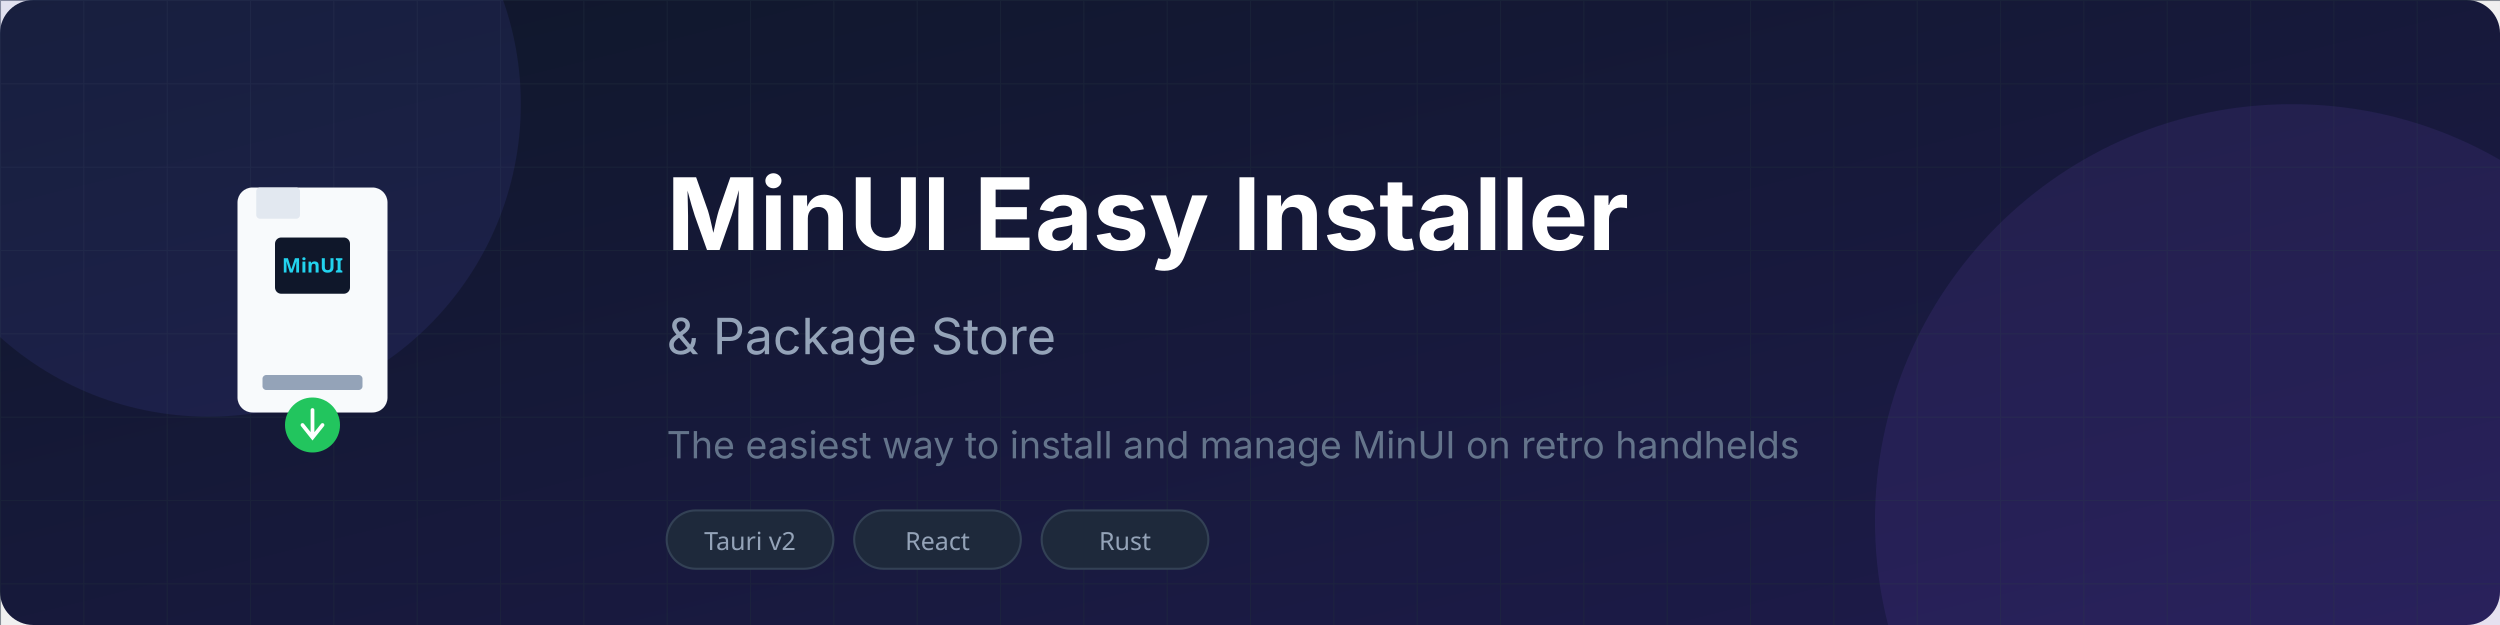
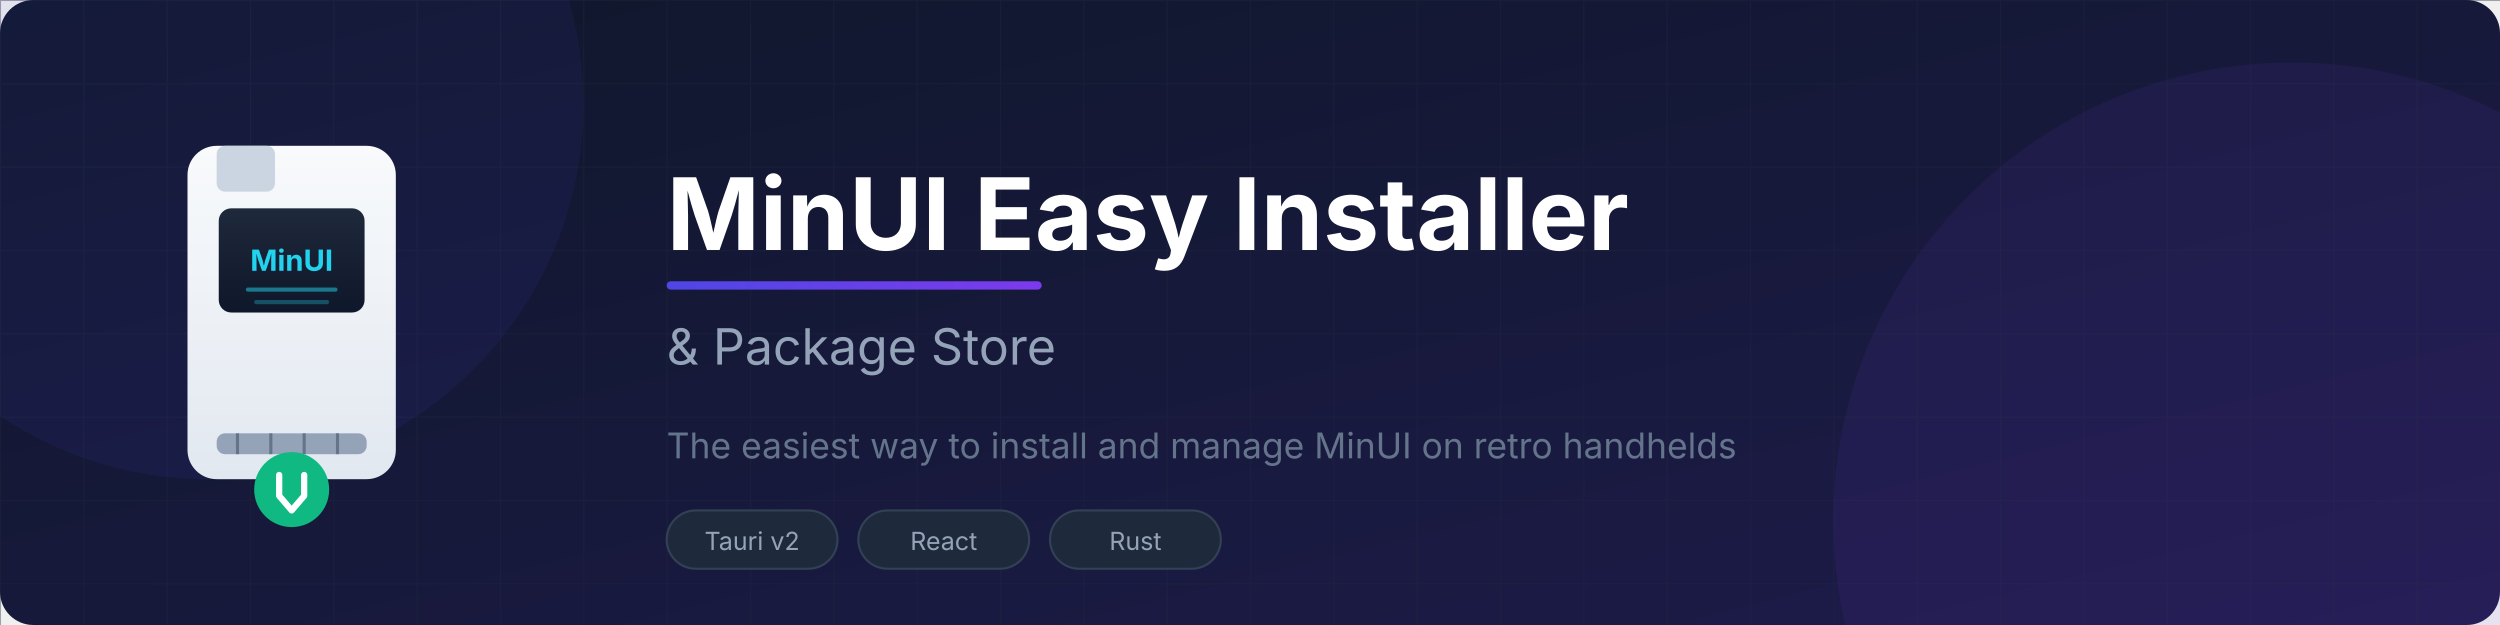
<svg xmlns="http://www.w3.org/2000/svg" viewBox="0 0 1200 300">
  <defs>
    <linearGradient id="bg" x1="0%" y1="0%" x2="100%" y2="100%">
      <stop offset="0%" style="stop-color:#0f172a" />
      <stop offset="100%" style="stop-color:#1e1b4b" />
    </linearGradient>
    <linearGradient id="accent" x1="0%" y1="0%" x2="100%" y2="0%">
-       <stop offset="0%" style="stop-color:#6366f1" />
-       <stop offset="100%" style="stop-color:#a78bfa" />
+       <stop offset="0%" style="stop-color:#4f46e5" />
+       <stop offset="100%" style="stop-color:#7c3aed" />
    </linearGradient>
+     <linearGradient id="card" x1="0%" y1="0%" x2="0%" y2="100%">
+       <stop offset="0%" style="stop-color:#f8fafc" />
+       <stop offset="100%" style="stop-color:#e2e8f0" />
+     </linearGradient>
+     <linearGradient id="screen" x1="0%" y1="0%" x2="0%" y2="100%">
+       <stop offset="0%" style="stop-color:#1e293b" />
+       <stop offset="100%" style="stop-color:#0f172a" />
+     </linearGradient>
+     <pattern id="grid" width="40" height="40" patternUnits="userSpaceOnUse">
+       <path d="M 40 0 L 0 0 0 40" fill="none" stroke="#1e293b" stroke-width="1" />
+     </pattern>
  </defs>
  <rect width="1200" height="300" fill="url(#bg)" rx="16" />
-   <pattern id="grid" width="40" height="40" patternUnits="userSpaceOnUse">
-     <path d="M 40 0 L 0 0 0 40" fill="none" stroke="#1e293b" stroke-width="1" />
-   </pattern>
-   <rect width="1200" height="300" fill="url(#grid)" opacity="0.5" />
-   <circle cx="100" cy="50" r="150" fill="#6366f1" opacity="0.1" />
-   <circle cx="1100" cy="250" r="200" fill="#8b5cf6" opacity="0.1" />
-   <g transform="translate(150, 150) scale(0.6)">
-     <rect x="-60" y="-100" width="120" height="180" rx="12" ry="12" fill="#f8fafc" />
-     <rect x="-45" y="-100" width="35" height="25" rx="3" ry="3" fill="#e2e8f0" />
-     <rect x="-40" y="50" width="80" height="12" rx="3" ry="3" fill="#94a3b8" />
-     <rect x="-30" y="-60" width="60" height="45" rx="5" ry="5" fill="#0f172a" />
-     <text x="0" y="-32" font-family="system-ui" font-size="16" font-weight="bold" fill="#22d3ee" text-anchor="middle">MinUI</text>
-     <circle cx="0" cy="90" r="22" fill="#22c55e" />
-     <path d="M0,78 L0,100 M-8,90 L0,100 L8,90" stroke="white" stroke-width="3" stroke-linecap="round" fill="none" />
+   <rect width="1200" height="300" fill="url(#grid)" opacity="0.4" />
+   <circle cx="100" cy="50" r="180" fill="#4f46e5" opacity="0.08" />
+   <circle cx="1100" cy="250" r="220" fill="#7c3aed" opacity="0.08" />
+   <g transform="translate(140, 150)">
+     <rect x="-50" y="-80" width="100" height="160" rx="14" ry="14" fill="url(#card)" />
+     <rect x="-36" y="-80" width="28" height="22" rx="4" ry="4" fill="#cbd5e1" />
+     <rect x="-36" y="58" width="72" height="10" rx="4" ry="4" fill="#94a3b8" />
+     <line x1="-26" y1="58" x2="-26" y2="68" stroke="#64748b" stroke-width="1.5" />
+     <line x1="-10" y1="58" x2="-10" y2="68" stroke="#64748b" stroke-width="1.5" />
+     <line x1="6" y1="58" x2="6" y2="68" stroke="#64748b" stroke-width="1.5" />
+     <line x1="22" y1="58" x2="22" y2="68" stroke="#64748b" stroke-width="1.5" />
+     <rect x="-35" y="-50" width="70" height="50" rx="6" ry="6" fill="url(#screen)" />
+     <text x="0" y="-20" font-family="system-ui, -apple-system" font-size="14" font-weight="bold" fill="#22d3ee" text-anchor="middle">MinUI</text>
+     <rect x="-22" y="-12" width="44" height="2" rx="1" fill="#22d3ee" opacity="0.5" />
+     <rect x="-18" y="-6" width="36" height="2" rx="1" fill="#22d3ee" opacity="0.3" />
+     <circle cx="0" cy="85" r="18" fill="#10b981" />
+     <path d="M-6,78 L-6,88 L0,95 L6,88 L6,78" stroke="white" stroke-width="3" stroke-linecap="round" stroke-linejoin="round" fill="none" />
  </g>
  <text x="320" y="120" font-family="system-ui, -apple-system, sans-serif" font-size="48" font-weight="bold" fill="white">MinUI Easy Installer</text>
-   <text x="320" y="170" font-family="system-ui, -apple-system, sans-serif" font-size="24" fill="#94a3b8">&amp; Package Store</text>
-   <text x="320" y="220" font-family="system-ui, -apple-system, sans-serif" font-size="18" fill="#64748b">The easiest way to install and manage MinUI on retro handhelds</text>
+   <rect x="320" y="135" width="180" height="4" rx="2" fill="url(#accent)" />
+   <text x="320" y="175" font-family="system-ui, -apple-system, sans-serif" font-size="24" fill="#94a3b8">&amp; Package Store</text>
+   <text x="320" y="220" font-family="system-ui, -apple-system, sans-serif" font-size="17" fill="#64748b">The easiest way to install and manage MinUI on retro handhelds</text>
  <g transform="translate(320, 245)">
-     <rect x="0" y="0" width="80" height="28" rx="14" fill="#1e293b" stroke="#334155" stroke-width="1" />
-     <text x="40" y="19" font-family="system-ui" font-size="12" fill="#94a3b8" text-anchor="middle">Tauri v2</text>
-     <rect x="90" y="0" width="80" height="28" rx="14" fill="#1e293b" stroke="#334155" stroke-width="1" />
-     <text x="130" y="19" font-family="system-ui" font-size="12" fill="#94a3b8" text-anchor="middle">React</text>
-     <rect x="180" y="0" width="80" height="28" rx="14" fill="#1e293b" stroke="#334155" stroke-width="1" />
-     <text x="220" y="19" font-family="system-ui" font-size="12" fill="#94a3b8" text-anchor="middle">Rust</text>
+     <rect x="0" y="0" width="82" height="28" rx="14" fill="#1e293b" stroke="#334155" stroke-width="1" />
+     <text x="41" y="19" font-family="system-ui, -apple-system" font-size="12" fill="#94a3b8" text-anchor="middle">Tauri v2</text>
+     <rect x="92" y="0" width="82" height="28" rx="14" fill="#1e293b" stroke="#334155" stroke-width="1" />
+     <text x="133" y="19" font-family="system-ui, -apple-system" font-size="12" fill="#94a3b8" text-anchor="middle">React</text>
+     <rect x="184" y="0" width="82" height="28" rx="14" fill="#1e293b" stroke="#334155" stroke-width="1" />
+     <text x="225" y="19" font-family="system-ui, -apple-system" font-size="12" fill="#94a3b8" text-anchor="middle">Rust</text>
  </g>
</svg>
